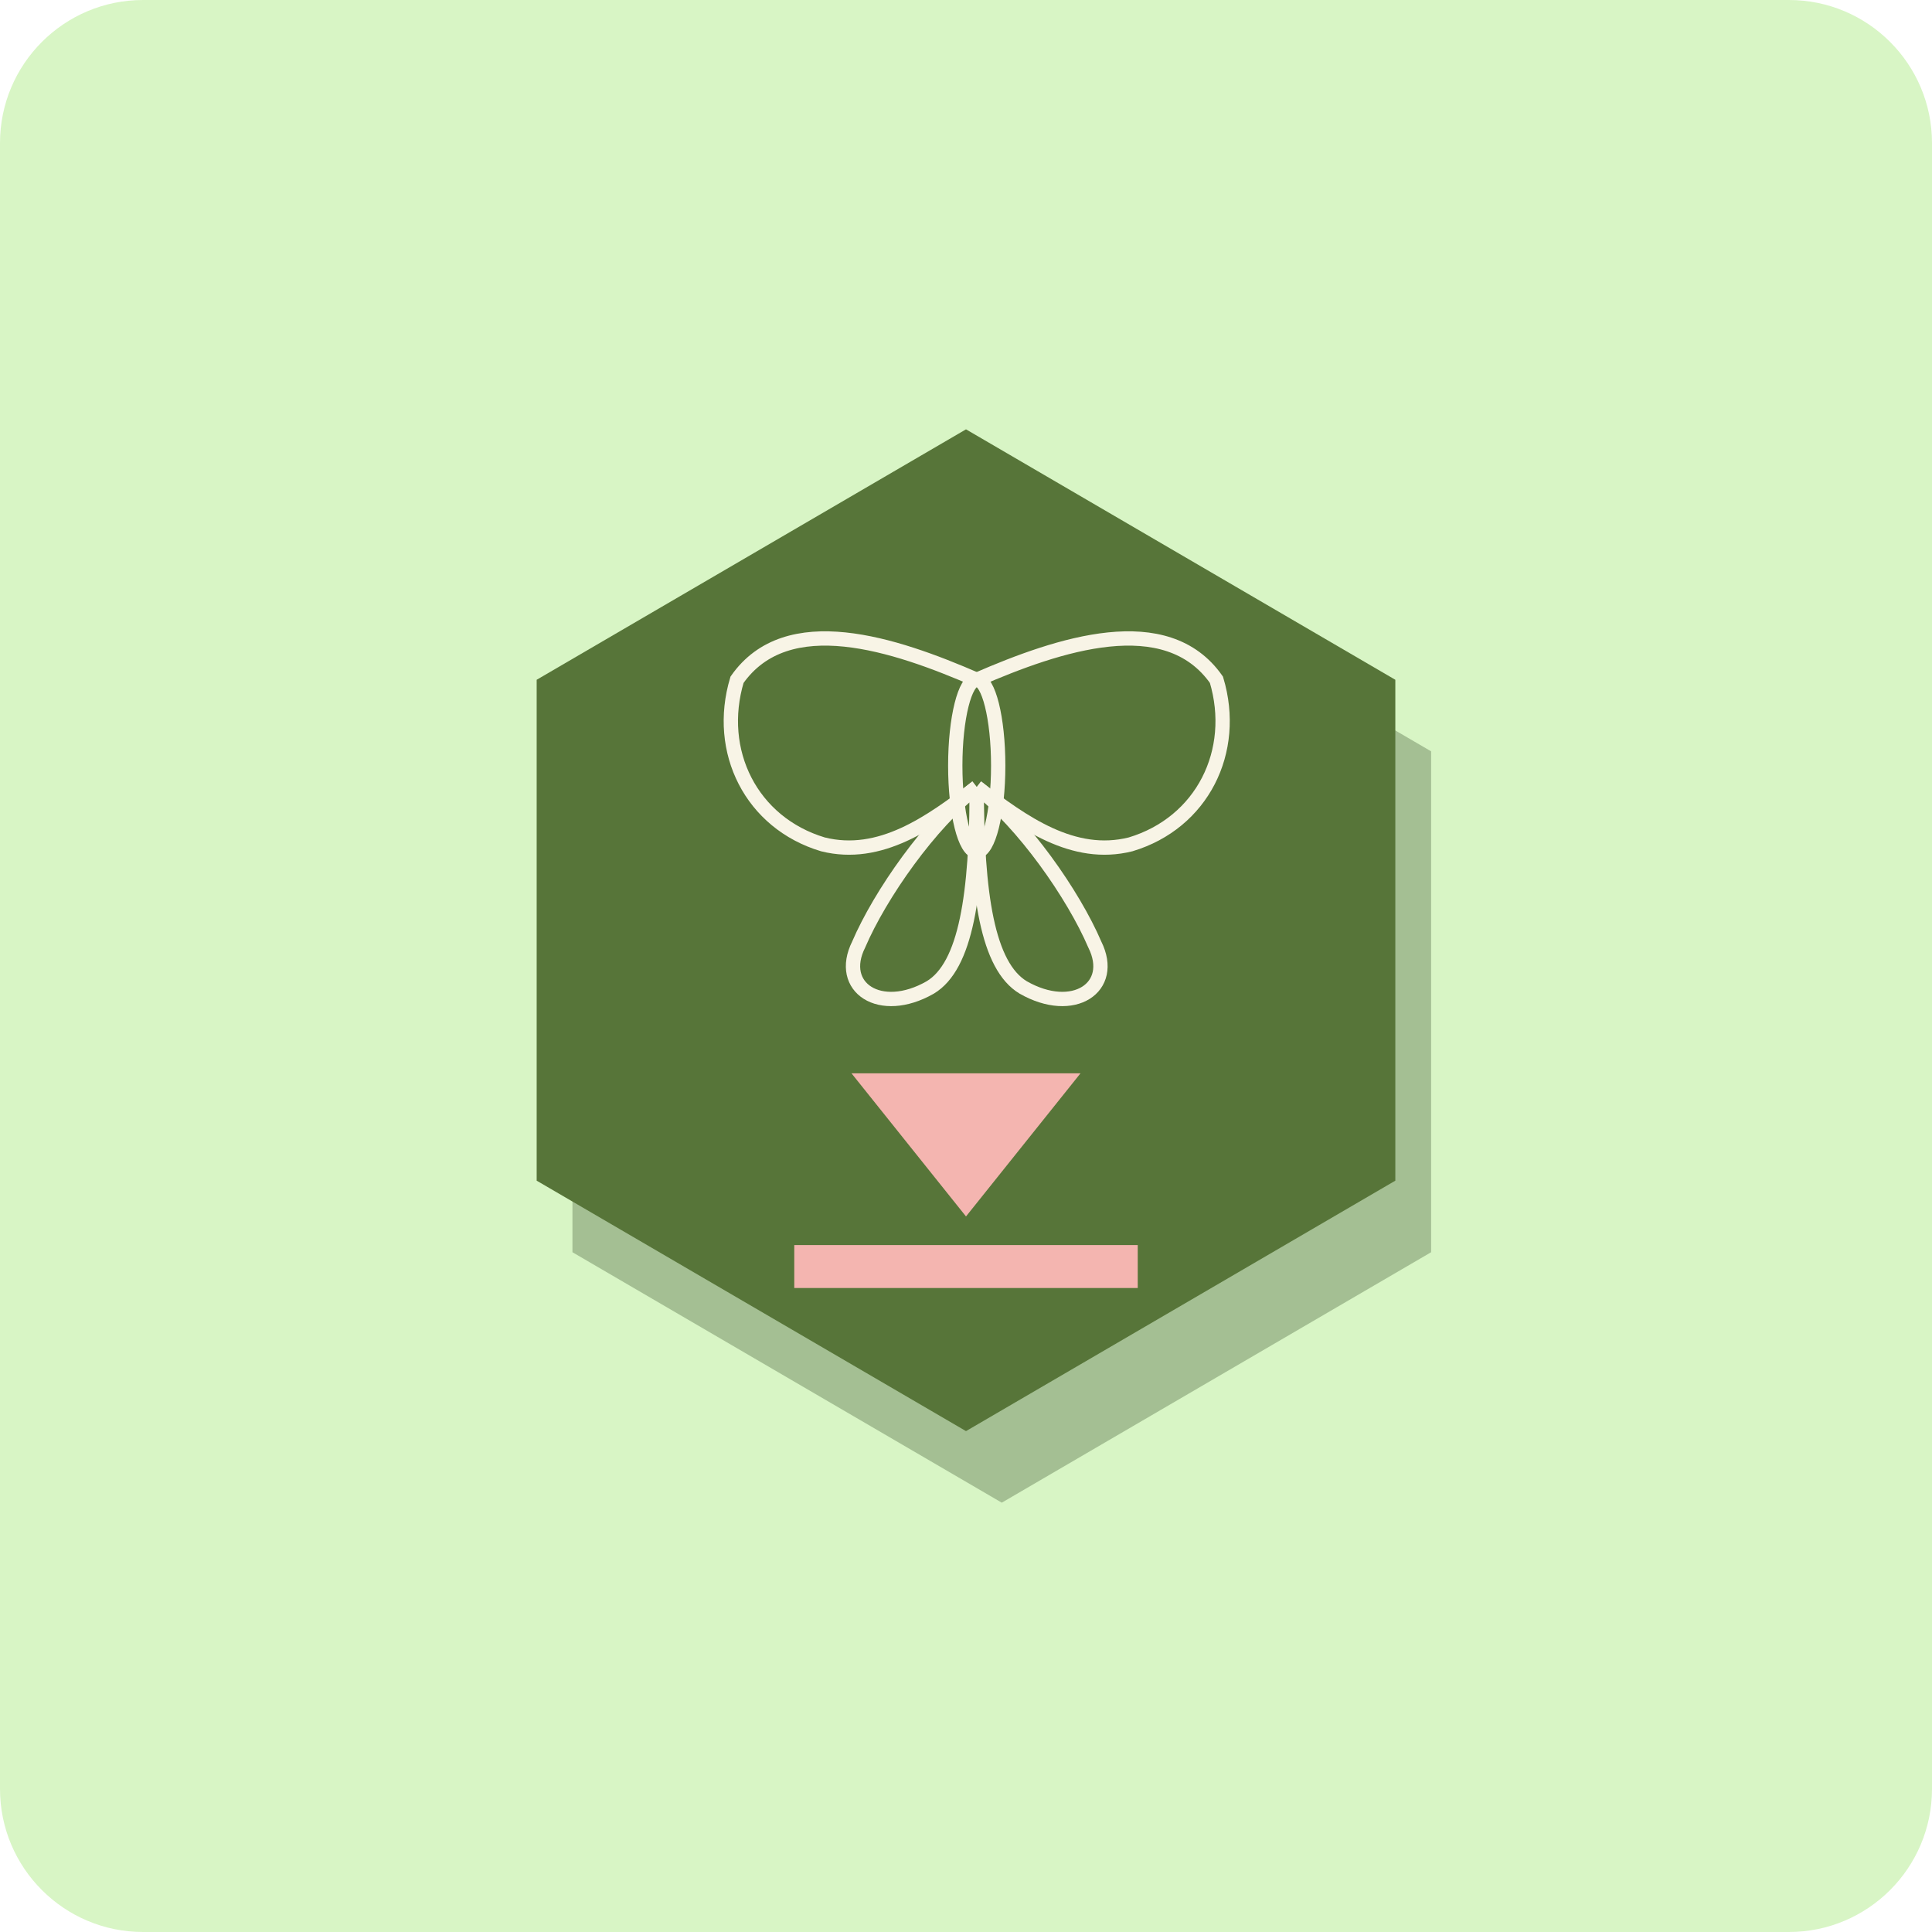
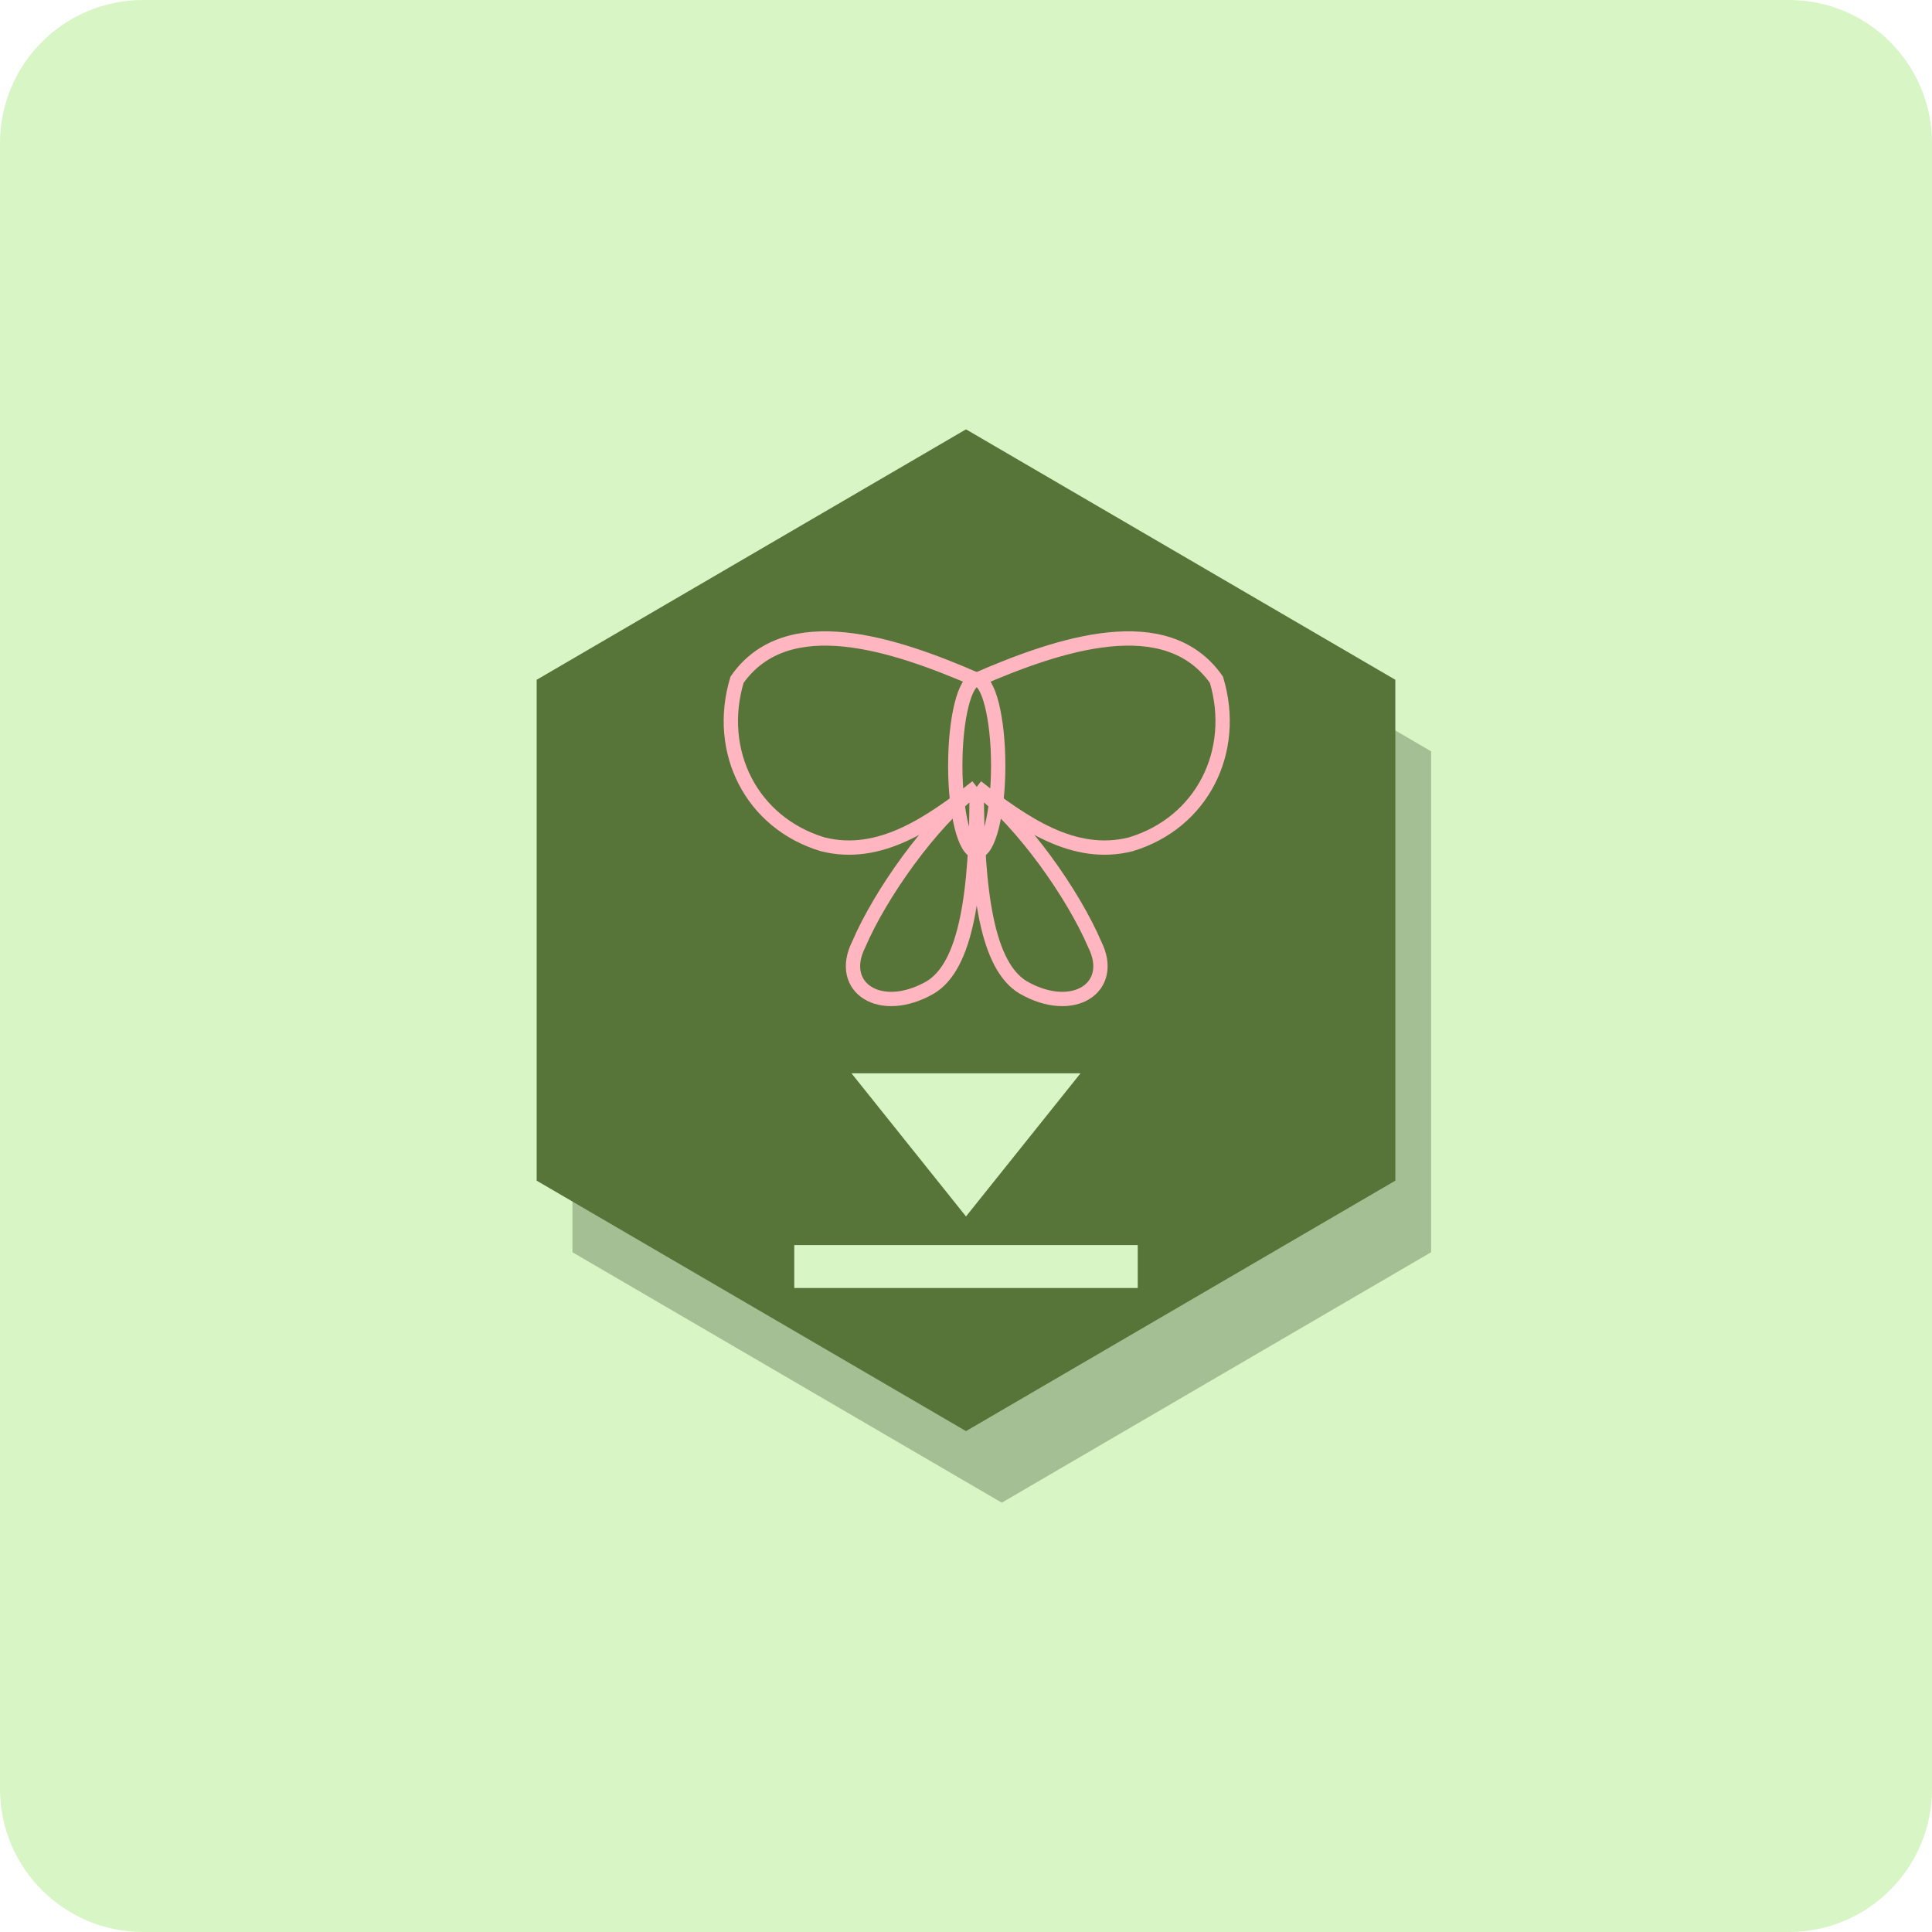
<svg xmlns="http://www.w3.org/2000/svg" width="108" height="108" viewBox="0 0 108 108">
  <path fill="#D8F5C5" d="M8,0 h92 a8,8 0 0 1 8,8 v92 a8,8 0 0 1 -8,8 h-92 a8,8 0 0 1 -8,-8 v-92 a8,8 0 0 1 8,-8z" />
  <path fill="#2A4020" fill-opacity="0.3" d="M56,28 l24,14 v28 l-24,14 l-24,-14 v-28z" />
  <path fill="#577539" d="M54,24 l24,14 v28 l-24,14 l-24,-14 v-28z" />
  <g transform="translate(34, 20) scale(0.4)">
-     <path d="M51.5,45 A3,12 0 0,1 51.5,69 A3,12 0 0,1 51.5,45 Z" stroke="#F8F4E6" stroke-width="2" fill="none" />
-     <path d="M51.5,45 C40,40 25,35 18,45 C15,55 20,65 30,68 C38,70 45,65 51.5,60" stroke="#F8F4E6" stroke-width="2" fill="none" />
-     <path d="M51.5,60 C45,65 38,75 35,82 C32,88 38,92 45,88 C50,85 51.5,75 51.5,60" stroke="#F8F4E6" stroke-width="2" fill="none" />
-     <path d="M51.5,45 C63,40 78,35 85,45 C88,55 83,65 73,68 C65,70 58,65 51.5,60" stroke="#F8F4E6" stroke-width="2" fill="none" />
-     <path d="M51.5,60 C58,65 65,75 68,82 C71,88 65,92 58,88 C53,85 51.5,75 51.5,60" stroke="#F8F4E6" stroke-width="2" fill="none" />
-     <path d="M51.5,45 A2,2 0 0,1 51.5,45 A2,2 0 0,1 51.5,45 Z" stroke="#F8F4E6" stroke-width="2" fill="none" />
+     <path d="M51.5,45 A3,12 0 0,1 51.5,69 A3,12 0 0,1 51.5,45 Z" stroke="#FFB6C1" stroke-width="2" fill="none" />
+     <path d="M51.5,45 C40,40 25,35 18,45 C15,55 20,65 30,68 C38,70 45,65 51.5,60" stroke="#FFB6C1" stroke-width="2" fill="none" />
+     <path d="M51.5,60 C45,65 38,75 35,82 C32,88 38,92 45,88 C50,85 51.5,75 51.5,60" stroke="#FFB6C1" stroke-width="2" fill="none" />
+     <path d="M51.5,45 C63,40 78,35 85,45 C88,55 83,65 73,68 C65,70 58,65 51.5,60" stroke="#FFB6C1" stroke-width="2" fill="none" />
+     <path d="M51.5,60 C58,65 65,75 68,82 C71,88 65,92 58,88 C53,85 51.5,75 51.5,60" stroke="#FFB6C1" stroke-width="2" fill="none" />
+     <path d="M51.5,45 A2,2 0 0,1 51.5,45 A2,2 0 0,1 51.5,45 Z" stroke="#FFB6C1" stroke-width="2" fill="none" />
  </g>
  <g transform="translate(54, 60) scale(0.8)">
-     <path fill="#F4B5B0" d="M-8,0 l16,0 l-8,10z" />
-     <path fill="#F4B5B0" d="M-12,12 h24 v3 h-24z" />
+     <path fill="#D8F5C5" d="M-8,0 l16,0 l-8,10z" />
+     <path fill="#D8F5C5" d="M-12,12 h24 v3 h-24z" />
  </g>
</svg>
